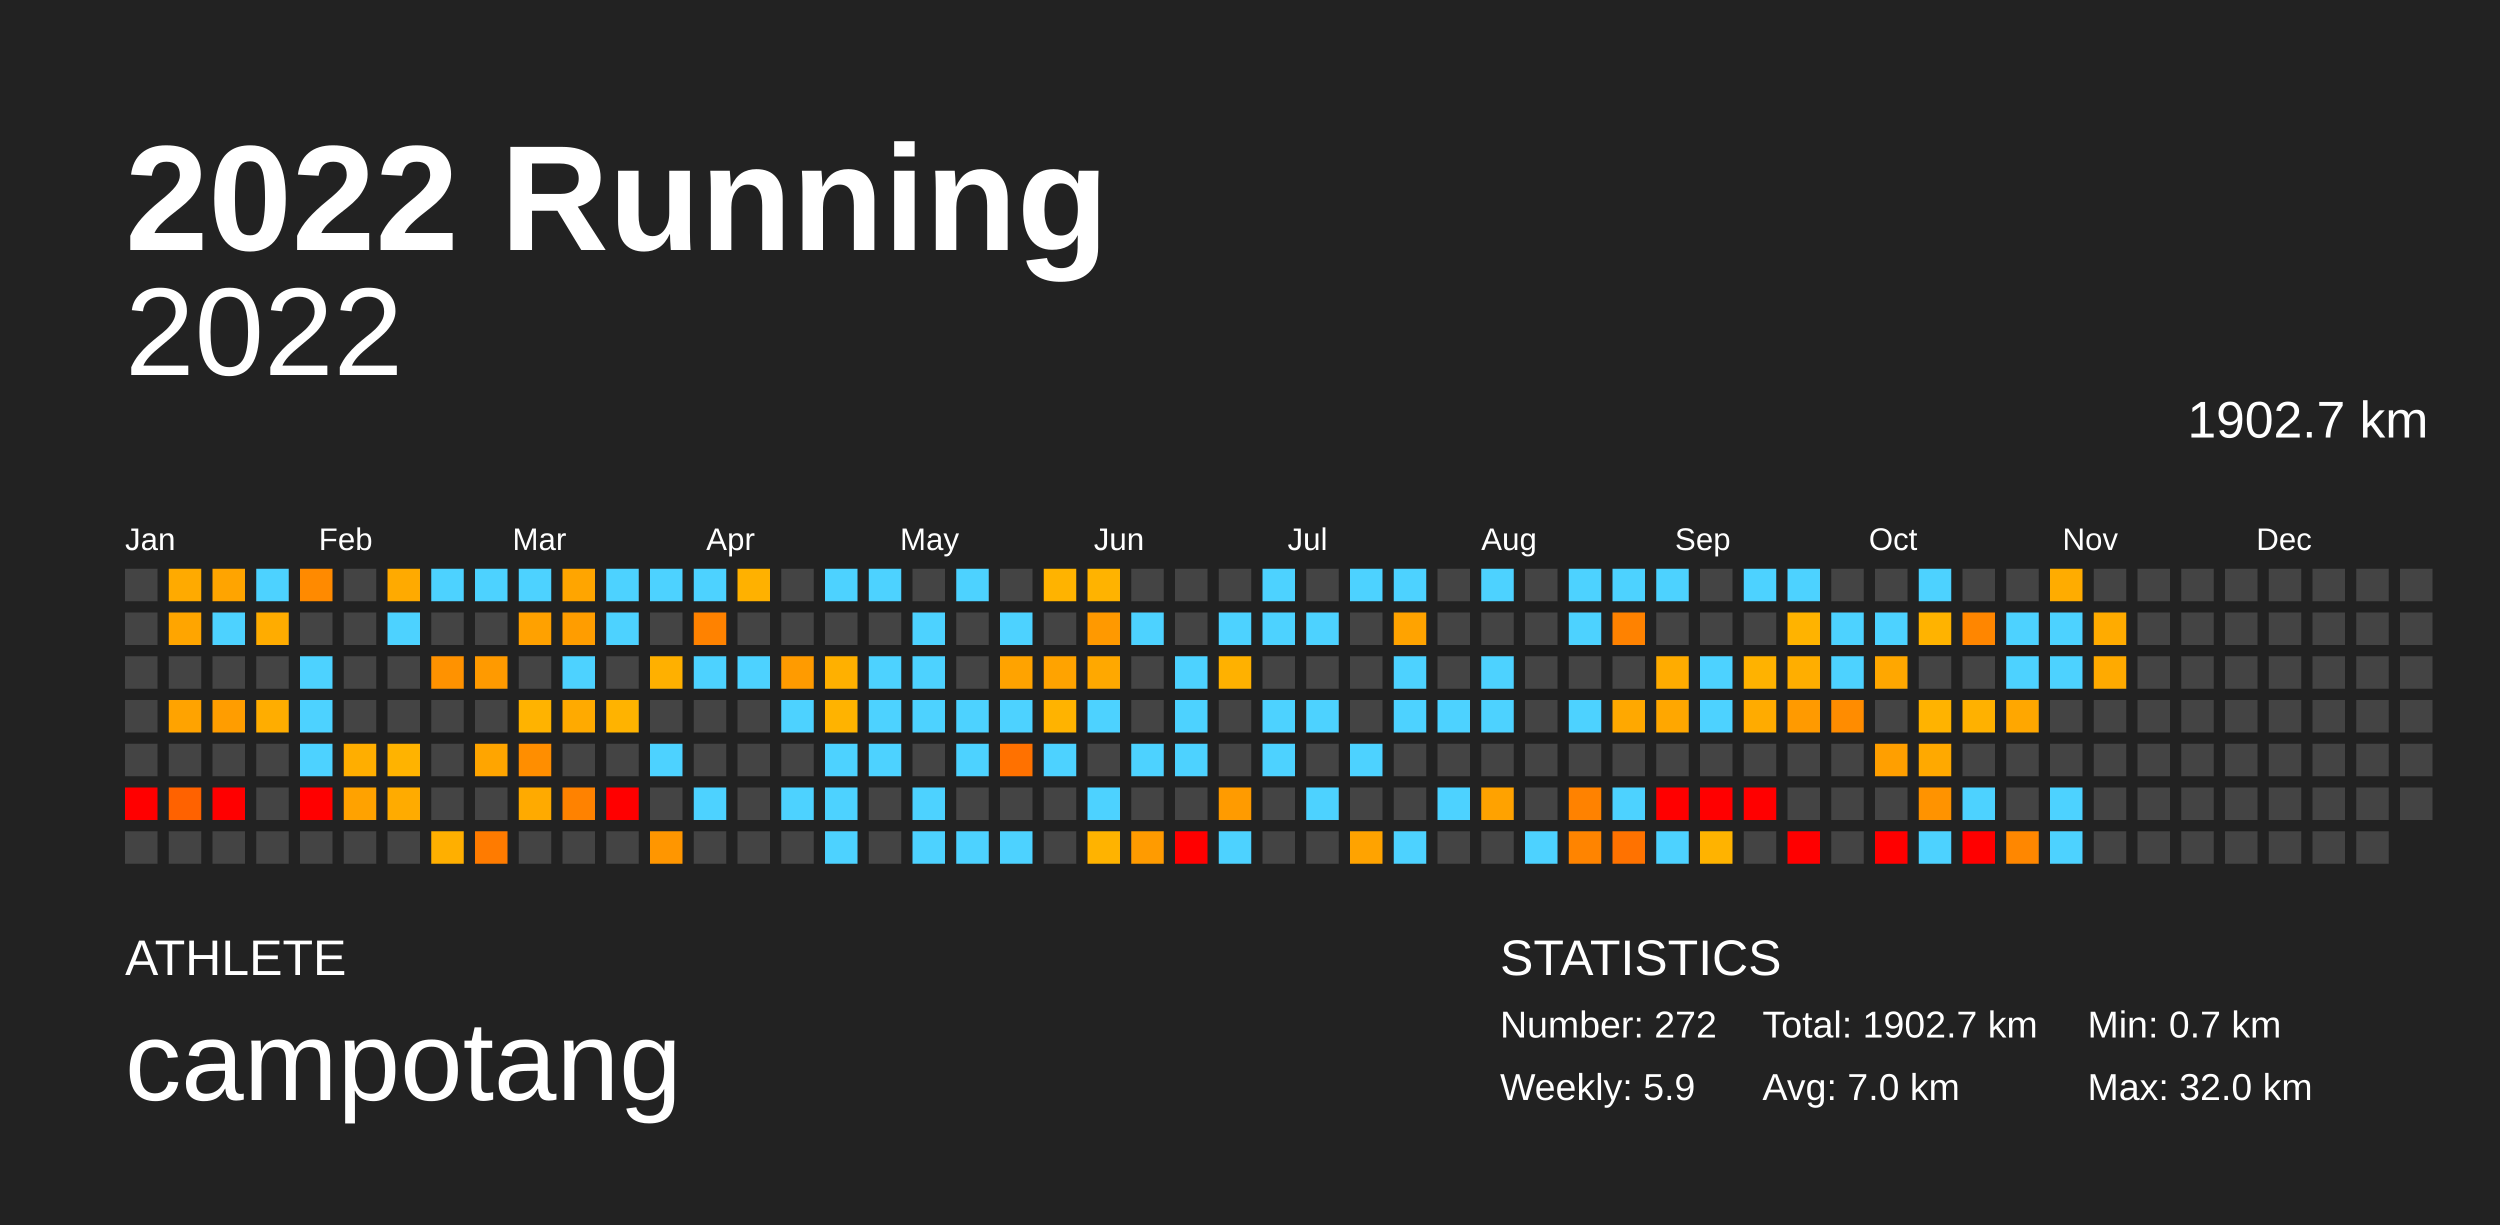
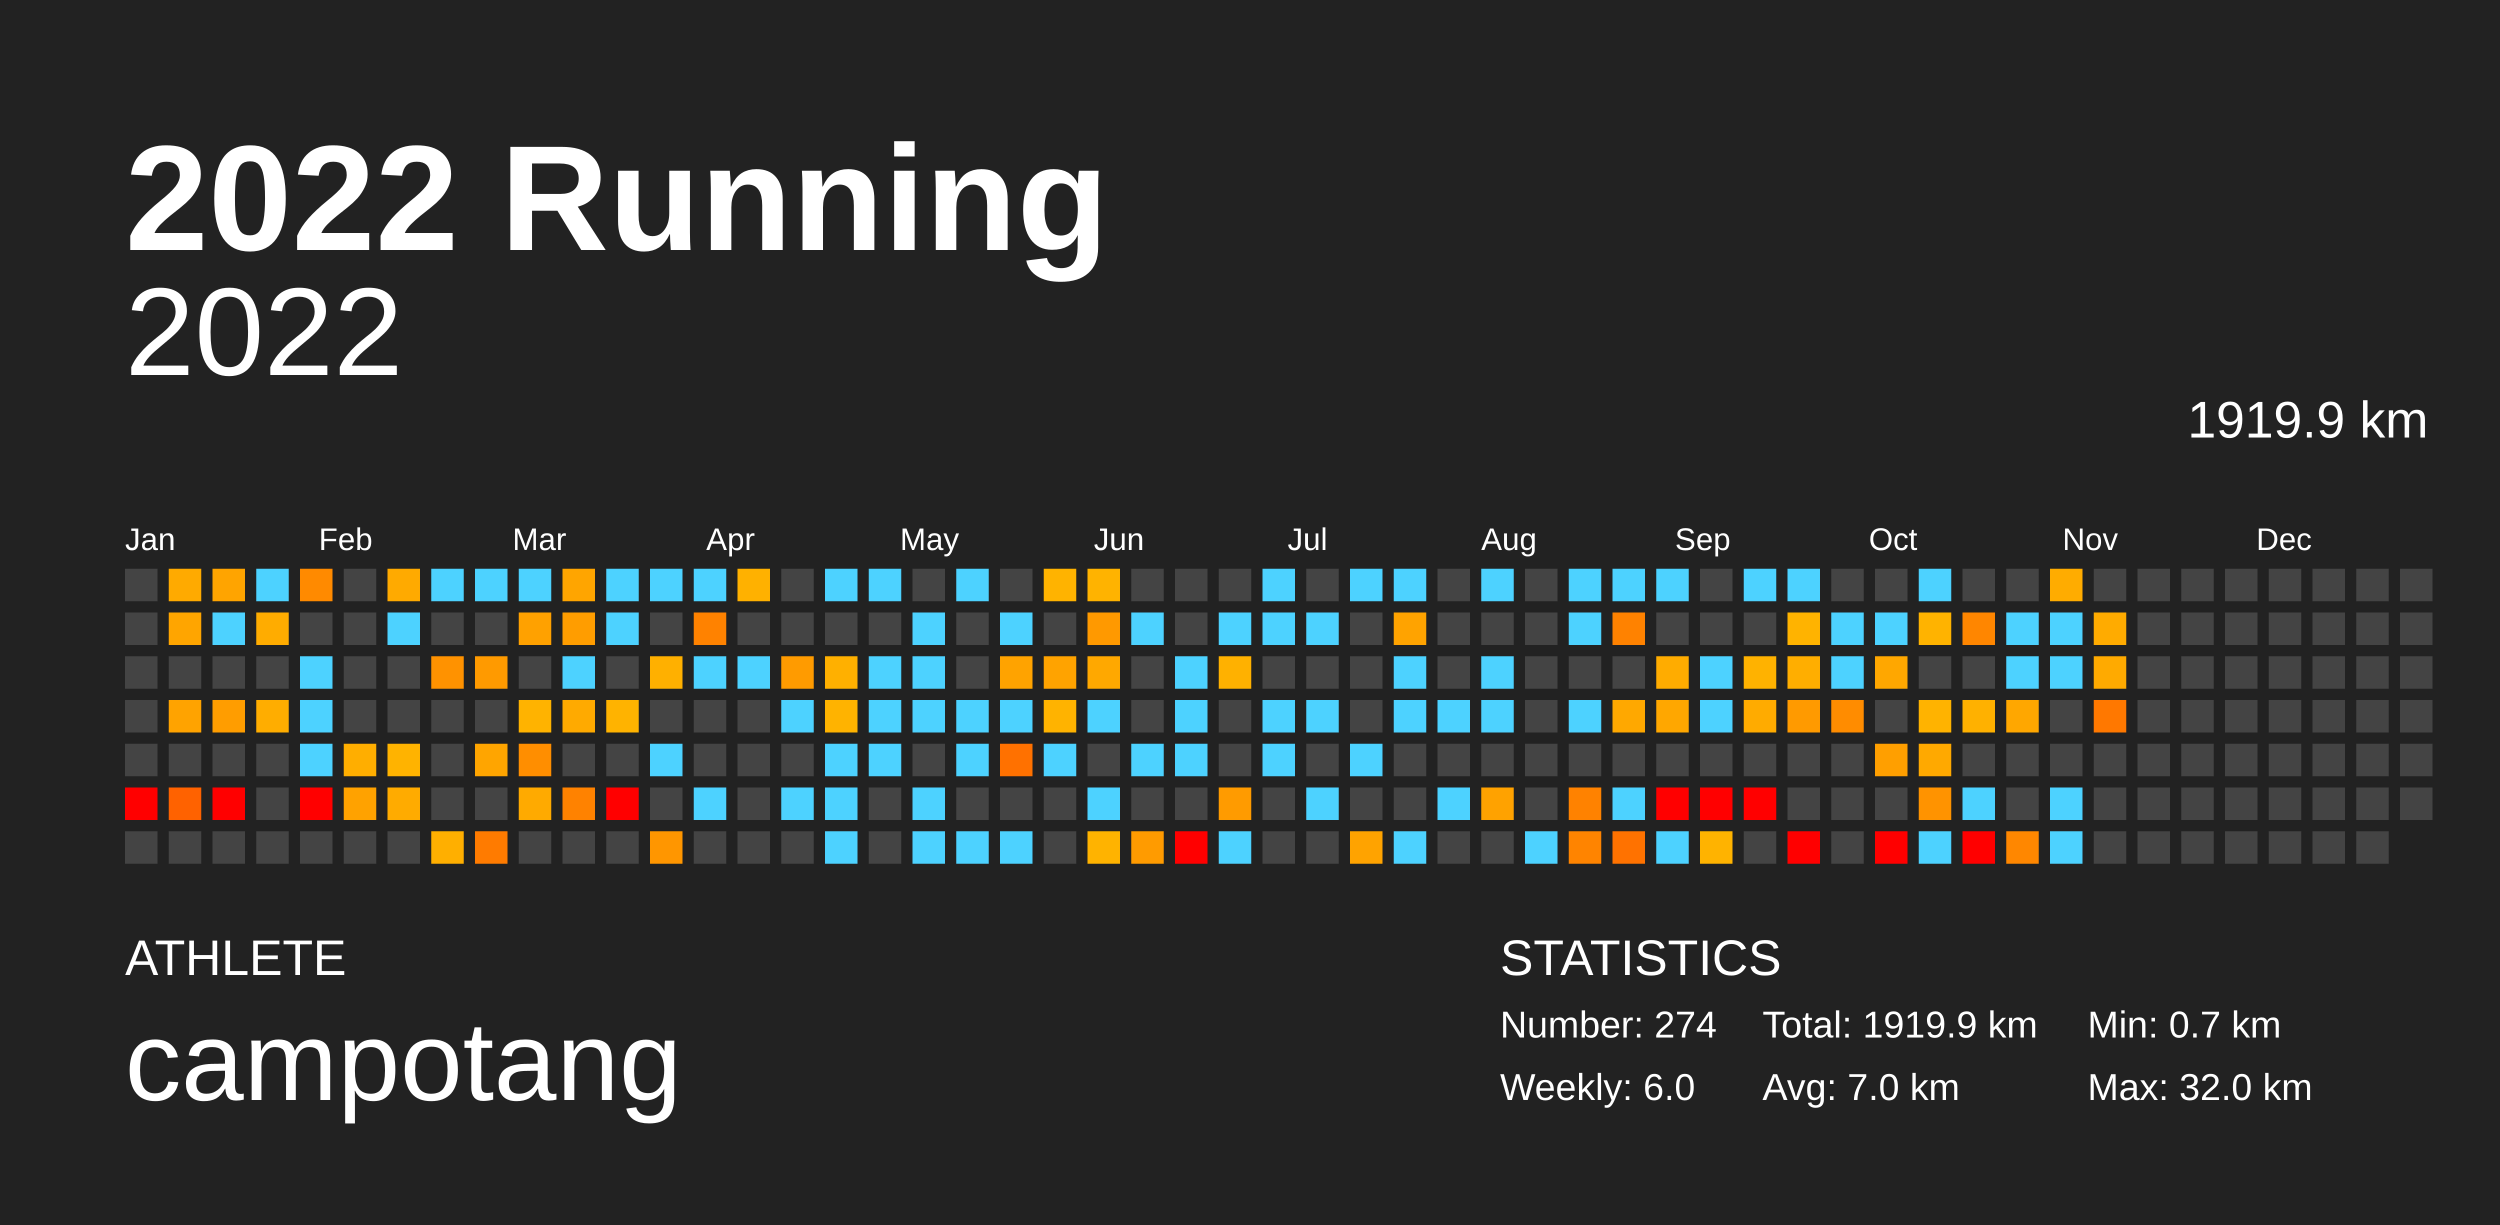
<svg xmlns="http://www.w3.org/2000/svg" baseProfile="full" height="98mm" version="1.1" viewBox="0,0,200,98" width="200mm">
  <defs />
  <rect fill="#222222" height="98" width="200" x="0" y="0" />
  <text fill="#FFFFFF" style="font-size:12px; font-family:Arial; font-weight:bold;" x="10" y="20">2022 Running</text>
  <text fill="#FFFFFF" style="font-size:4px; font-family:Arial" x="10" y="78">ATHLETE</text>
  <text fill="#FFFFFF" style="font-size:9px; font-family:Arial" x="10" y="88">campotang</text>
  <text fill="#FFFFFF" style="font-size:4px; font-family:Arial" x="120" y="78">STATISTICS</text>
-   <text fill="#FFFFFF" style="font-size:3px; font-family:Arial" x="120" y="83">Number: 272</text>
-   <text fill="#FFFFFF" style="font-size:3px; font-family:Arial" x="120" y="88">Weekly: 5.9</text>
-   <text fill="#FFFFFF" style="font-size:3px; font-family:Arial" x="141" y="83">Total: 1902.7 km</text>
+   <text fill="#FFFFFF" style="font-size:3px; font-family:Arial" x="120" y="83">Number: 274</text>
+   <text fill="#FFFFFF" style="font-size:3px; font-family:Arial" x="120" y="88">Weekly: 6.0</text>
+   <text fill="#FFFFFF" style="font-size:3px; font-family:Arial" x="141" y="83">Total: 1919.9 km</text>
  <text fill="#FFFFFF" style="font-size:3px; font-family:Arial" x="141" y="88">Avg: 7.0 km</text>
  <text fill="#FFFFFF" style="font-size:3px; font-family:Arial" x="167" y="83">Min: 0.7 km</text>
  <text fill="#FFFFFF" style="font-size:3px; font-family:Arial" x="167" y="88">Max: 32.0 km</text>
  <text alignment-baseline="hanging" fill="#FFFFFF" style="font-size:10.0px; font-family:Arial;" x="10" y="30">2022</text>
-   <text alignment-baseline="hanging" fill="#FFFFFF" style="font-size:4.125px; font-family:Arial;" x="175" y="35">1902.7 km</text>
+   <text alignment-baseline="hanging" fill="#FFFFFF" style="font-size:4.125px; font-family:Arial;" x="175" y="35">1919.9 km</text>
  <text fill="#FFFFFF" style="font-size:2.5px; font-family:Arial" x="10.0" y="44">Jan</text>
  <text fill="#FFFFFF" style="font-size:2.5px; font-family:Arial" x="25.5" y="44">Feb</text>
  <text fill="#FFFFFF" style="font-size:2.5px; font-family:Arial" x="41.0" y="44">Mar</text>
  <text fill="#FFFFFF" style="font-size:2.5px; font-family:Arial" x="56.5" y="44">Apr</text>
  <text fill="#FFFFFF" style="font-size:2.5px; font-family:Arial" x="72.0" y="44">May</text>
  <text fill="#FFFFFF" style="font-size:2.5px; font-family:Arial" x="87.5" y="44">Jun</text>
  <text fill="#FFFFFF" style="font-size:2.5px; font-family:Arial" x="103.0" y="44">Jul</text>
  <text fill="#FFFFFF" style="font-size:2.5px; font-family:Arial" x="118.5" y="44">Aug</text>
  <text fill="#FFFFFF" style="font-size:2.5px; font-family:Arial" x="134.0" y="44">Sep</text>
  <text fill="#FFFFFF" style="font-size:2.5px; font-family:Arial" x="149.5" y="44">Oct</text>
  <text fill="#FFFFFF" style="font-size:2.5px; font-family:Arial" x="165.0" y="44">Nov</text>
  <text fill="#FFFFFF" style="font-size:2.5px; font-family:Arial" x="180.5" y="44">Dec</text>
  <rect fill="#444444" height="2.6" width="2.6" x="10.0" y="45.5" />
  <rect fill="#444444" height="2.6" width="2.6" x="10.0" y="49.0" />
  <rect fill="#444444" height="2.6" width="2.6" x="10.0" y="52.5" />
  <rect fill="#444444" height="2.6" width="2.6" x="10.0" y="56.0" />
  <rect fill="#444444" height="2.6" width="2.6" x="10.0" y="59.5" />
  <rect fill="red" height="2.6" width="2.6" x="10.0" y="63.0" />
  <rect fill="#444444" height="2.6" width="2.6" x="10.0" y="66.5" />
  <rect fill="#ffaa00" height="2.6" width="2.6" x="13.5" y="45.5" />
  <rect fill="#ffa500" height="2.6" width="2.6" x="13.5" y="49.0" />
  <rect fill="#444444" height="2.6" width="2.6" x="13.5" y="52.5" />
  <rect fill="#ffa300" height="2.6" width="2.6" x="13.5" y="56.0" />
  <rect fill="#444444" height="2.6" width="2.6" x="13.5" y="59.5" />
  <rect fill="#ff6200" height="2.6" width="2.6" x="13.5" y="63.0" />
  <rect fill="#444444" height="2.6" width="2.6" x="13.5" y="66.5" />
  <rect fill="#ffa400" height="2.6" width="2.6" x="17.0" y="45.5" />
  <rect fill="#4dd2ff" height="2.6" width="2.6" x="17.0" y="49.0" />
  <rect fill="#444444" height="2.6" width="2.6" x="17.0" y="52.5" />
  <rect fill="#ff9d00" height="2.6" width="2.6" x="17.0" y="56.0" />
  <rect fill="#444444" height="2.6" width="2.6" x="17.0" y="59.5" />
  <rect fill="red" height="2.6" width="2.6" x="17.0" y="63.0" />
  <rect fill="#444444" height="2.6" width="2.6" x="17.0" y="66.5" />
  <rect fill="#4dd2ff" height="2.6" width="2.6" x="20.5" y="45.5" />
  <rect fill="#ffac00" height="2.6" width="2.6" x="20.5" y="49.0" />
  <rect fill="#444444" height="2.6" width="2.6" x="20.5" y="52.5" />
  <rect fill="#ffad00" height="2.6" width="2.6" x="20.5" y="56.0" />
  <rect fill="#444444" height="2.6" width="2.6" x="20.5" y="59.5" />
  <rect fill="#444444" height="2.6" width="2.6" x="20.5" y="63.0" />
  <rect fill="#444444" height="2.6" width="2.6" x="20.5" y="66.5" />
  <rect fill="#ff8a00" height="2.6" width="2.6" x="24.0" y="45.5" />
  <rect fill="#444444" height="2.6" width="2.6" x="24.0" y="49.0" />
  <rect fill="#4dd2ff" height="2.6" width="2.6" x="24.0" y="52.5" />
  <rect fill="#4dd2ff" height="2.6" width="2.6" x="24.0" y="56.0" />
  <rect fill="#4dd2ff" height="2.6" width="2.6" x="24.0" y="59.5" />
  <rect fill="red" height="2.6" width="2.6" x="24.0" y="63.0" />
  <rect fill="#444444" height="2.6" width="2.6" x="24.0" y="66.5" />
  <rect fill="#444444" height="2.6" width="2.6" x="27.5" y="45.5" />
  <rect fill="#444444" height="2.6" width="2.6" x="27.5" y="49.0" />
  <rect fill="#444444" height="2.6" width="2.6" x="27.5" y="52.5" />
  <rect fill="#444444" height="2.6" width="2.6" x="27.5" y="56.0" />
  <rect fill="#ffae00" height="2.6" width="2.6" x="27.5" y="59.5" />
  <rect fill="#ffa200" height="2.6" width="2.6" x="27.5" y="63.0" />
  <rect fill="#444444" height="2.6" width="2.6" x="27.5" y="66.5" />
  <rect fill="#ffaa00" height="2.6" width="2.6" x="31.0" y="45.5" />
  <rect fill="#4dd2ff" height="2.6" width="2.6" x="31.0" y="49.0" />
  <rect fill="#444444" height="2.6" width="2.6" x="31.0" y="52.5" />
  <rect fill="#444444" height="2.6" width="2.6" x="31.0" y="56.0" />
  <rect fill="#ffb300" height="2.6" width="2.6" x="31.0" y="59.5" />
  <rect fill="#ffab00" height="2.6" width="2.6" x="31.0" y="63.0" />
  <rect fill="#444444" height="2.6" width="2.6" x="31.0" y="66.5" />
  <rect fill="#4dd2ff" height="2.6" width="2.6" x="34.5" y="45.5" />
  <rect fill="#444444" height="2.6" width="2.6" x="34.5" y="49.0" />
  <rect fill="#ff9200" height="2.6" width="2.6" x="34.5" y="52.5" />
  <rect fill="#444444" height="2.6" width="2.6" x="34.5" y="56.0" />
  <rect fill="#444444" height="2.6" width="2.6" x="34.5" y="59.5" />
  <rect fill="#444444" height="2.6" width="2.6" x="34.5" y="63.0" />
  <rect fill="#ffaf00" height="2.6" width="2.6" x="34.5" y="66.5" />
  <rect fill="#4dd2ff" height="2.6" width="2.6" x="38.0" y="45.5" />
  <rect fill="#444444" height="2.6" width="2.6" x="38.0" y="49.0" />
  <rect fill="#ff9a00" height="2.6" width="2.6" x="38.0" y="52.5" />
  <rect fill="#444444" height="2.6" width="2.6" x="38.0" y="56.0" />
  <rect fill="#ffa500" height="2.6" width="2.6" x="38.0" y="59.5" />
  <rect fill="#444444" height="2.6" width="2.6" x="38.0" y="63.0" />
  <rect fill="#ff7b00" height="2.6" width="2.6" x="38.0" y="66.5" />
  <rect fill="#4dd2ff" height="2.6" width="2.6" x="41.5" y="45.5" />
  <rect fill="#ffa100" height="2.6" width="2.6" x="41.5" y="49.0" />
  <rect fill="#444444" height="2.6" width="2.6" x="41.5" y="52.5" />
  <rect fill="#ffb300" height="2.6" width="2.6" x="41.5" y="56.0" />
  <rect fill="#ff8e00" height="2.6" width="2.6" x="41.5" y="59.5" />
  <rect fill="#ffaa00" height="2.6" width="2.6" x="41.5" y="63.0" />
  <rect fill="#444444" height="2.6" width="2.6" x="41.5" y="66.5" />
  <rect fill="#ffa500" height="2.6" width="2.6" x="45.0" y="45.5" />
  <rect fill="#ff9d00" height="2.6" width="2.6" x="45.0" y="49.0" />
  <rect fill="#4dd2ff" height="2.6" width="2.6" x="45.0" y="52.5" />
  <rect fill="#ffaa00" height="2.6" width="2.6" x="45.0" y="56.0" />
  <rect fill="#444444" height="2.6" width="2.6" x="45.0" y="59.5" />
  <rect fill="#ff8200" height="2.6" width="2.6" x="45.0" y="63.0" />
  <rect fill="#444444" height="2.6" width="2.6" x="45.0" y="66.5" />
  <rect fill="#4dd2ff" height="2.6" width="2.6" x="48.5" y="45.5" />
  <rect fill="#4dd2ff" height="2.6" width="2.6" x="48.5" y="49.0" />
  <rect fill="#444444" height="2.6" width="2.6" x="48.5" y="52.5" />
  <rect fill="#ffb300" height="2.6" width="2.6" x="48.5" y="56.0" />
  <rect fill="#444444" height="2.6" width="2.6" x="48.5" y="59.5" />
  <rect fill="red" height="2.6" width="2.6" x="48.5" y="63.0" />
  <rect fill="#444444" height="2.6" width="2.6" x="48.5" y="66.5" />
  <rect fill="#4dd2ff" height="2.6" width="2.6" x="52.0" y="45.5" />
  <rect fill="#444444" height="2.6" width="2.6" x="52.0" y="49.0" />
  <rect fill="#ffb000" height="2.6" width="2.6" x="52.0" y="52.5" />
  <rect fill="#444444" height="2.6" width="2.6" x="52.0" y="56.0" />
  <rect fill="#4dd2ff" height="2.6" width="2.6" x="52.0" y="59.5" />
  <rect fill="#444444" height="2.6" width="2.6" x="52.0" y="63.0" />
  <rect fill="#ff9600" height="2.6" width="2.6" x="52.0" y="66.5" />
  <rect fill="#4dd2ff" height="2.6" width="2.6" x="55.5" y="45.5" />
  <rect fill="#ff8200" height="2.6" width="2.6" x="55.5" y="49.0" />
  <rect fill="#4dd2ff" height="2.6" width="2.6" x="55.5" y="52.5" />
  <rect fill="#444444" height="2.6" width="2.6" x="55.5" y="56.0" />
  <rect fill="#444444" height="2.6" width="2.6" x="55.5" y="59.5" />
  <rect fill="#4dd2ff" height="2.6" width="2.6" x="55.5" y="63.0" />
  <rect fill="#444444" height="2.6" width="2.6" x="55.5" y="66.5" />
  <rect fill="#ffb100" height="2.6" width="2.6" x="59.0" y="45.5" />
  <rect fill="#444444" height="2.6" width="2.6" x="59.0" y="49.0" />
  <rect fill="#4dd2ff" height="2.6" width="2.6" x="59.0" y="52.5" />
  <rect fill="#444444" height="2.6" width="2.6" x="59.0" y="56.0" />
  <rect fill="#444444" height="2.6" width="2.6" x="59.0" y="59.5" />
  <rect fill="#444444" height="2.6" width="2.6" x="59.0" y="63.0" />
  <rect fill="#444444" height="2.6" width="2.6" x="59.0" y="66.5" />
  <rect fill="#444444" height="2.6" width="2.6" x="62.5" y="45.5" />
  <rect fill="#444444" height="2.6" width="2.6" x="62.5" y="49.0" />
  <rect fill="#ff9b00" height="2.6" width="2.6" x="62.5" y="52.5" />
  <rect fill="#4dd2ff" height="2.6" width="2.6" x="62.5" y="56.0" />
  <rect fill="#444444" height="2.6" width="2.6" x="62.5" y="59.5" />
  <rect fill="#4dd2ff" height="2.6" width="2.6" x="62.5" y="63.0" />
  <rect fill="#444444" height="2.6" width="2.6" x="62.5" y="66.5" />
  <rect fill="#4dd2ff" height="2.6" width="2.6" x="66.0" y="45.5" />
  <rect fill="#444444" height="2.6" width="2.6" x="66.0" y="49.0" />
  <rect fill="#ffb000" height="2.6" width="2.6" x="66.0" y="52.5" />
  <rect fill="#ffb300" height="2.6" width="2.6" x="66.0" y="56.0" />
  <rect fill="#4dd2ff" height="2.6" width="2.6" x="66.0" y="59.5" />
  <rect fill="#4dd2ff" height="2.6" width="2.6" x="66.0" y="63.0" />
  <rect fill="#4dd2ff" height="2.6" width="2.6" x="66.0" y="66.5" />
  <rect fill="#4dd2ff" height="2.6" width="2.6" x="69.5" y="45.5" />
  <rect fill="#444444" height="2.6" width="2.6" x="69.5" y="49.0" />
  <rect fill="#4dd2ff" height="2.6" width="2.6" x="69.5" y="52.5" />
  <rect fill="#4dd2ff" height="2.6" width="2.6" x="69.5" y="56.0" />
  <rect fill="#4dd2ff" height="2.6" width="2.6" x="69.5" y="59.5" />
  <rect fill="#444444" height="2.6" width="2.6" x="69.5" y="63.0" />
  <rect fill="#444444" height="2.6" width="2.6" x="69.5" y="66.5" />
  <rect fill="#444444" height="2.6" width="2.6" x="73.0" y="45.5" />
  <rect fill="#4dd2ff" height="2.6" width="2.6" x="73.0" y="49.0" />
  <rect fill="#4dd2ff" height="2.6" width="2.6" x="73.0" y="52.5" />
  <rect fill="#4dd2ff" height="2.6" width="2.6" x="73.0" y="56.0" />
  <rect fill="#444444" height="2.6" width="2.6" x="73.0" y="59.5" />
  <rect fill="#4dd2ff" height="2.6" width="2.6" x="73.0" y="63.0" />
  <rect fill="#4dd2ff" height="2.6" width="2.6" x="73.0" y="66.5" />
  <rect fill="#4dd2ff" height="2.6" width="2.6" x="76.5" y="45.5" />
  <rect fill="#444444" height="2.6" width="2.6" x="76.5" y="49.0" />
  <rect fill="#444444" height="2.6" width="2.6" x="76.5" y="52.5" />
  <rect fill="#4dd2ff" height="2.6" width="2.6" x="76.5" y="56.0" />
  <rect fill="#4dd2ff" height="2.6" width="2.6" x="76.5" y="59.5" />
  <rect fill="#444444" height="2.6" width="2.6" x="76.5" y="63.0" />
  <rect fill="#4dd2ff" height="2.6" width="2.6" x="76.5" y="66.5" />
  <rect fill="#444444" height="2.6" width="2.6" x="80.0" y="45.5" />
  <rect fill="#4dd2ff" height="2.6" width="2.6" x="80.0" y="49.0" />
  <rect fill="#ffa300" height="2.6" width="2.6" x="80.0" y="52.5" />
  <rect fill="#4dd2ff" height="2.6" width="2.6" x="80.0" y="56.0" />
  <rect fill="#ff7100" height="2.6" width="2.6" x="80.0" y="59.5" />
  <rect fill="#444444" height="2.6" width="2.6" x="80.0" y="63.0" />
  <rect fill="#4dd2ff" height="2.6" width="2.6" x="80.0" y="66.5" />
  <rect fill="#ffb300" height="2.6" width="2.6" x="83.5" y="45.5" />
  <rect fill="#444444" height="2.6" width="2.6" x="83.5" y="49.0" />
  <rect fill="#ffa300" height="2.6" width="2.6" x="83.5" y="52.5" />
  <rect fill="#ffb300" height="2.6" width="2.6" x="83.5" y="56.0" />
  <rect fill="#4dd2ff" height="2.6" width="2.6" x="83.5" y="59.5" />
  <rect fill="#444444" height="2.6" width="2.6" x="83.5" y="63.0" />
  <rect fill="#444444" height="2.6" width="2.6" x="83.5" y="66.5" />
  <rect fill="#ffb300" height="2.6" width="2.6" x="87.0" y="45.5" />
  <rect fill="#ff9900" height="2.6" width="2.6" x="87.0" y="49.0" />
  <rect fill="#ffa800" height="2.6" width="2.6" x="87.0" y="52.5" />
  <rect fill="#4dd2ff" height="2.6" width="2.6" x="87.0" y="56.0" />
  <rect fill="#444444" height="2.6" width="2.6" x="87.0" y="59.5" />
  <rect fill="#4dd2ff" height="2.6" width="2.6" x="87.0" y="63.0" />
  <rect fill="#ffb300" height="2.6" width="2.6" x="87.0" y="66.5" />
  <rect fill="#444444" height="2.6" width="2.6" x="90.5" y="45.5" />
  <rect fill="#4dd2ff" height="2.6" width="2.6" x="90.5" y="49.0" />
  <rect fill="#444444" height="2.6" width="2.6" x="90.5" y="52.5" />
  <rect fill="#444444" height="2.6" width="2.6" x="90.5" y="56.0" />
  <rect fill="#4dd2ff" height="2.6" width="2.6" x="90.5" y="59.5" />
  <rect fill="#444444" height="2.6" width="2.6" x="90.5" y="63.0" />
  <rect fill="#ff9b00" height="2.6" width="2.6" x="90.5" y="66.5" />
  <rect fill="#444444" height="2.6" width="2.6" x="94.0" y="45.5" />
  <rect fill="#444444" height="2.6" width="2.6" x="94.0" y="49.0" />
  <rect fill="#4dd2ff" height="2.6" width="2.6" x="94.0" y="52.5" />
  <rect fill="#4dd2ff" height="2.6" width="2.6" x="94.0" y="56.0" />
  <rect fill="#4dd2ff" height="2.6" width="2.6" x="94.0" y="59.5" />
  <rect fill="#444444" height="2.6" width="2.6" x="94.0" y="63.0" />
  <rect fill="red" height="2.6" width="2.6" x="94.0" y="66.5" />
  <rect fill="#444444" height="2.6" width="2.6" x="97.5" y="45.5" />
  <rect fill="#4dd2ff" height="2.6" width="2.6" x="97.5" y="49.0" />
  <rect fill="#ffb100" height="2.6" width="2.6" x="97.5" y="52.5" />
  <rect fill="#444444" height="2.6" width="2.6" x="97.5" y="56.0" />
  <rect fill="#444444" height="2.6" width="2.6" x="97.5" y="59.5" />
  <rect fill="#ff9b00" height="2.6" width="2.6" x="97.5" y="63.0" />
  <rect fill="#4dd2ff" height="2.6" width="2.6" x="97.5" y="66.5" />
  <rect fill="#4dd2ff" height="2.6" width="2.6" x="101.0" y="45.5" />
  <rect fill="#4dd2ff" height="2.6" width="2.6" x="101.0" y="49.0" />
  <rect fill="#444444" height="2.6" width="2.6" x="101.0" y="52.5" />
  <rect fill="#4dd2ff" height="2.6" width="2.6" x="101.0" y="56.0" />
  <rect fill="#4dd2ff" height="2.6" width="2.6" x="101.0" y="59.5" />
  <rect fill="#444444" height="2.6" width="2.6" x="101.0" y="63.0" />
  <rect fill="#444444" height="2.6" width="2.6" x="101.0" y="66.5" />
  <rect fill="#444444" height="2.6" width="2.6" x="104.5" y="45.5" />
  <rect fill="#4dd2ff" height="2.6" width="2.6" x="104.5" y="49.0" />
  <rect fill="#444444" height="2.6" width="2.6" x="104.5" y="52.5" />
  <rect fill="#4dd2ff" height="2.6" width="2.6" x="104.5" y="56.0" />
  <rect fill="#444444" height="2.6" width="2.6" x="104.5" y="59.5" />
  <rect fill="#4dd2ff" height="2.6" width="2.6" x="104.5" y="63.0" />
  <rect fill="#444444" height="2.6" width="2.6" x="104.5" y="66.5" />
  <rect fill="#4dd2ff" height="2.6" width="2.6" x="108.0" y="45.5" />
  <rect fill="#444444" height="2.6" width="2.6" x="108.0" y="49.0" />
  <rect fill="#444444" height="2.6" width="2.6" x="108.0" y="52.5" />
  <rect fill="#444444" height="2.6" width="2.6" x="108.0" y="56.0" />
  <rect fill="#4dd2ff" height="2.6" width="2.6" x="108.0" y="59.5" />
  <rect fill="#444444" height="2.6" width="2.6" x="108.0" y="63.0" />
  <rect fill="#ffa300" height="2.6" width="2.6" x="108.0" y="66.5" />
  <rect fill="#4dd2ff" height="2.6" width="2.6" x="111.5" y="45.5" />
  <rect fill="#ffa300" height="2.6" width="2.6" x="111.5" y="49.0" />
  <rect fill="#4dd2ff" height="2.6" width="2.6" x="111.5" y="52.5" />
  <rect fill="#4dd2ff" height="2.6" width="2.6" x="111.5" y="56.0" />
  <rect fill="#444444" height="2.6" width="2.6" x="111.5" y="59.5" />
  <rect fill="#444444" height="2.6" width="2.6" x="111.5" y="63.0" />
  <rect fill="#4dd2ff" height="2.6" width="2.6" x="111.5" y="66.5" />
  <rect fill="#444444" height="2.6" width="2.6" x="115.0" y="45.5" />
  <rect fill="#444444" height="2.6" width="2.6" x="115.0" y="49.0" />
  <rect fill="#444444" height="2.6" width="2.6" x="115.0" y="52.5" />
  <rect fill="#4dd2ff" height="2.6" width="2.6" x="115.0" y="56.0" />
  <rect fill="#444444" height="2.6" width="2.6" x="115.0" y="59.5" />
  <rect fill="#4dd2ff" height="2.6" width="2.6" x="115.0" y="63.0" />
  <rect fill="#444444" height="2.6" width="2.6" x="115.0" y="66.5" />
  <rect fill="#4dd2ff" height="2.6" width="2.6" x="118.5" y="45.5" />
  <rect fill="#444444" height="2.6" width="2.6" x="118.5" y="49.0" />
  <rect fill="#4dd2ff" height="2.6" width="2.6" x="118.5" y="52.5" />
  <rect fill="#4dd2ff" height="2.6" width="2.6" x="118.5" y="56.0" />
  <rect fill="#444444" height="2.6" width="2.6" x="118.5" y="59.5" />
  <rect fill="#ffa200" height="2.6" width="2.6" x="118.5" y="63.0" />
  <rect fill="#444444" height="2.6" width="2.6" x="118.5" y="66.5" />
  <rect fill="#444444" height="2.6" width="2.6" x="122.0" y="45.5" />
  <rect fill="#444444" height="2.6" width="2.6" x="122.0" y="49.0" />
  <rect fill="#444444" height="2.6" width="2.6" x="122.0" y="52.5" />
  <rect fill="#444444" height="2.6" width="2.6" x="122.0" y="56.0" />
  <rect fill="#444444" height="2.6" width="2.6" x="122.0" y="59.5" />
  <rect fill="#444444" height="2.6" width="2.6" x="122.0" y="63.0" />
  <rect fill="#4dd2ff" height="2.6" width="2.6" x="122.0" y="66.5" />
  <rect fill="#4dd2ff" height="2.6" width="2.6" x="125.5" y="45.5" />
  <rect fill="#4dd2ff" height="2.6" width="2.6" x="125.5" y="49.0" />
  <rect fill="#444444" height="2.6" width="2.6" x="125.5" y="52.5" />
  <rect fill="#4dd2ff" height="2.6" width="2.6" x="125.5" y="56.0" />
  <rect fill="#444444" height="2.6" width="2.6" x="125.5" y="59.5" />
  <rect fill="#ff8200" height="2.6" width="2.6" x="125.5" y="63.0" />
  <rect fill="#ff8400" height="2.6" width="2.6" x="125.5" y="66.5" />
  <rect fill="#4dd2ff" height="2.6" width="2.6" x="129.0" y="45.5" />
  <rect fill="#ff8200" height="2.6" width="2.6" x="129.0" y="49.0" />
  <rect fill="#444444" height="2.6" width="2.6" x="129.0" y="52.5" />
  <rect fill="#ffa800" height="2.6" width="2.6" x="129.0" y="56.0" />
  <rect fill="#444444" height="2.6" width="2.6" x="129.0" y="59.5" />
  <rect fill="#4dd2ff" height="2.6" width="2.6" x="129.0" y="63.0" />
  <rect fill="#ff7200" height="2.6" width="2.6" x="129.0" y="66.5" />
  <rect fill="#4dd2ff" height="2.6" width="2.6" x="132.5" y="45.5" />
  <rect fill="#444444" height="2.6" width="2.6" x="132.5" y="49.0" />
  <rect fill="#ffac00" height="2.6" width="2.6" x="132.5" y="52.5" />
  <rect fill="#ffa700" height="2.6" width="2.6" x="132.5" y="56.0" />
  <rect fill="#444444" height="2.6" width="2.6" x="132.5" y="59.5" />
  <rect fill="red" height="2.6" width="2.6" x="132.5" y="63.0" />
  <rect fill="#4dd2ff" height="2.6" width="2.6" x="132.5" y="66.5" />
  <rect fill="#444444" height="2.6" width="2.6" x="136.0" y="45.5" />
  <rect fill="#444444" height="2.6" width="2.6" x="136.0" y="49.0" />
  <rect fill="#4dd2ff" height="2.6" width="2.6" x="136.0" y="52.5" />
  <rect fill="#4dd2ff" height="2.6" width="2.6" x="136.0" y="56.0" />
  <rect fill="#444444" height="2.6" width="2.6" x="136.0" y="59.5" />
  <rect fill="red" height="2.6" width="2.6" x="136.0" y="63.0" />
  <rect fill="#ffb300" height="2.6" width="2.6" x="136.0" y="66.5" />
  <rect fill="#4dd2ff" height="2.6" width="2.6" x="139.5" y="45.5" />
  <rect fill="#444444" height="2.6" width="2.6" x="139.5" y="49.0" />
  <rect fill="#ffb200" height="2.6" width="2.6" x="139.5" y="52.5" />
  <rect fill="#ffab00" height="2.6" width="2.6" x="139.5" y="56.0" />
  <rect fill="#444444" height="2.6" width="2.6" x="139.5" y="59.5" />
  <rect fill="red" height="2.6" width="2.6" x="139.5" y="63.0" />
  <rect fill="#444444" height="2.6" width="2.6" x="139.5" y="66.5" />
  <rect fill="#4dd2ff" height="2.6" width="2.6" x="143.0" y="45.5" />
  <rect fill="#ffb300" height="2.6" width="2.6" x="143.0" y="49.0" />
  <rect fill="#ffae00" height="2.6" width="2.6" x="143.0" y="52.5" />
  <rect fill="#ff9a00" height="2.6" width="2.6" x="143.0" y="56.0" />
  <rect fill="#444444" height="2.6" width="2.6" x="143.0" y="59.5" />
  <rect fill="#444444" height="2.6" width="2.6" x="143.0" y="63.0" />
  <rect fill="red" height="2.6" width="2.6" x="143.0" y="66.5" />
  <rect fill="#444444" height="2.6" width="2.6" x="146.5" y="45.5" />
  <rect fill="#4dd2ff" height="2.6" width="2.6" x="146.5" y="49.0" />
  <rect fill="#4dd2ff" height="2.6" width="2.6" x="146.5" y="52.5" />
  <rect fill="#ff8c00" height="2.6" width="2.6" x="146.5" y="56.0" />
  <rect fill="#444444" height="2.6" width="2.6" x="146.5" y="59.5" />
  <rect fill="#444444" height="2.6" width="2.6" x="146.5" y="63.0" />
  <rect fill="#444444" height="2.6" width="2.6" x="146.5" y="66.5" />
  <rect fill="#444444" height="2.6" width="2.6" x="150.0" y="45.5" />
  <rect fill="#4dd2ff" height="2.6" width="2.6" x="150.0" y="49.0" />
  <rect fill="#ffa700" height="2.6" width="2.6" x="150.0" y="52.5" />
  <rect fill="#444444" height="2.6" width="2.6" x="150.0" y="56.0" />
  <rect fill="#ff9f00" height="2.6" width="2.6" x="150.0" y="59.5" />
  <rect fill="#444444" height="2.6" width="2.6" x="150.0" y="63.0" />
  <rect fill="red" height="2.6" width="2.6" x="150.0" y="66.5" />
  <rect fill="#4dd2ff" height="2.6" width="2.6" x="153.5" y="45.5" />
  <rect fill="#ffb300" height="2.6" width="2.6" x="153.5" y="49.0" />
  <rect fill="#444444" height="2.6" width="2.6" x="153.5" y="52.5" />
  <rect fill="#ffb300" height="2.6" width="2.6" x="153.5" y="56.0" />
  <rect fill="#ffa900" height="2.6" width="2.6" x="153.5" y="59.5" />
  <rect fill="#ff9300" height="2.6" width="2.6" x="153.5" y="63.0" />
  <rect fill="#4dd2ff" height="2.6" width="2.6" x="153.5" y="66.5" />
  <rect fill="#444444" height="2.6" width="2.6" x="157.0" y="45.5" />
  <rect fill="#ff8600" height="2.6" width="2.6" x="157.0" y="49.0" />
  <rect fill="#444444" height="2.6" width="2.6" x="157.0" y="52.5" />
  <rect fill="#ffb100" height="2.6" width="2.6" x="157.0" y="56.0" />
  <rect fill="#444444" height="2.6" width="2.6" x="157.0" y="59.5" />
  <rect fill="#4dd2ff" height="2.6" width="2.6" x="157.0" y="63.0" />
  <rect fill="red" height="2.6" width="2.6" x="157.0" y="66.5" />
  <rect fill="#444444" height="2.6" width="2.6" x="160.5" y="45.5" />
  <rect fill="#4dd2ff" height="2.6" width="2.6" x="160.5" y="49.0" />
  <rect fill="#4dd2ff" height="2.6" width="2.6" x="160.5" y="52.5" />
  <rect fill="#ffa700" height="2.6" width="2.6" x="160.5" y="56.0" />
  <rect fill="#444444" height="2.6" width="2.6" x="160.5" y="59.5" />
  <rect fill="#444444" height="2.6" width="2.6" x="160.5" y="63.0" />
  <rect fill="#ff8700" height="2.6" width="2.6" x="160.5" y="66.5" />
  <rect fill="#ffac00" height="2.6" width="2.6" x="164.0" y="45.5" />
  <rect fill="#4dd2ff" height="2.6" width="2.6" x="164.0" y="49.0" />
  <rect fill="#4dd2ff" height="2.6" width="2.6" x="164.0" y="52.5" />
  <rect fill="#444444" height="2.6" width="2.6" x="164.0" y="56.0" />
  <rect fill="#444444" height="2.6" width="2.6" x="164.0" y="59.5" />
  <rect fill="#4dd2ff" height="2.6" width="2.6" x="164.0" y="63.0" />
  <rect fill="#4dd2ff" height="2.6" width="2.6" x="164.0" y="66.5" />
  <rect fill="#444444" height="2.6" width="2.6" x="167.5" y="45.5" />
  <rect fill="#ffab00" height="2.6" width="2.6" x="167.5" y="49.0" />
  <rect fill="#ffaa00" height="2.6" width="2.6" x="167.5" y="52.5" />
-   <rect fill="#444444" height="2.6" width="2.6" x="167.5" y="56.0" />
+   <rect fill="#ff7800" height="2.6" width="2.6" x="167.5" y="56.0" />
  <rect fill="#444444" height="2.6" width="2.6" x="167.5" y="59.5" />
  <rect fill="#444444" height="2.6" width="2.6" x="167.5" y="63.0" />
  <rect fill="#444444" height="2.6" width="2.6" x="167.5" y="66.5" />
  <rect fill="#444444" height="2.6" width="2.6" x="171.0" y="45.5" />
  <rect fill="#444444" height="2.6" width="2.6" x="171.0" y="49.0" />
  <rect fill="#444444" height="2.6" width="2.6" x="171.0" y="52.5" />
  <rect fill="#444444" height="2.6" width="2.6" x="171.0" y="56.0" />
  <rect fill="#444444" height="2.6" width="2.6" x="171.0" y="59.5" />
  <rect fill="#444444" height="2.6" width="2.6" x="171.0" y="63.0" />
  <rect fill="#444444" height="2.6" width="2.6" x="171.0" y="66.5" />
  <rect fill="#444444" height="2.6" width="2.6" x="174.5" y="45.5" />
  <rect fill="#444444" height="2.6" width="2.6" x="174.5" y="49.0" />
  <rect fill="#444444" height="2.6" width="2.6" x="174.5" y="52.5" />
  <rect fill="#444444" height="2.6" width="2.6" x="174.5" y="56.0" />
  <rect fill="#444444" height="2.6" width="2.6" x="174.5" y="59.5" />
  <rect fill="#444444" height="2.6" width="2.6" x="174.5" y="63.0" />
  <rect fill="#444444" height="2.6" width="2.6" x="174.5" y="66.5" />
  <rect fill="#444444" height="2.6" width="2.6" x="178.0" y="45.5" />
  <rect fill="#444444" height="2.6" width="2.6" x="178.0" y="49.0" />
  <rect fill="#444444" height="2.6" width="2.6" x="178.0" y="52.5" />
  <rect fill="#444444" height="2.6" width="2.6" x="178.0" y="56.0" />
  <rect fill="#444444" height="2.6" width="2.6" x="178.0" y="59.5" />
  <rect fill="#444444" height="2.6" width="2.6" x="178.0" y="63.0" />
  <rect fill="#444444" height="2.6" width="2.6" x="178.0" y="66.5" />
  <rect fill="#444444" height="2.6" width="2.6" x="181.5" y="45.5" />
  <rect fill="#444444" height="2.6" width="2.6" x="181.5" y="49.0" />
  <rect fill="#444444" height="2.6" width="2.6" x="181.5" y="52.5" />
  <rect fill="#444444" height="2.6" width="2.6" x="181.5" y="56.0" />
  <rect fill="#444444" height="2.6" width="2.6" x="181.5" y="59.5" />
  <rect fill="#444444" height="2.6" width="2.6" x="181.5" y="63.0" />
  <rect fill="#444444" height="2.6" width="2.6" x="181.5" y="66.5" />
  <rect fill="#444444" height="2.6" width="2.6" x="185.0" y="45.5" />
  <rect fill="#444444" height="2.6" width="2.6" x="185.0" y="49.0" />
  <rect fill="#444444" height="2.6" width="2.6" x="185.0" y="52.5" />
  <rect fill="#444444" height="2.6" width="2.6" x="185.0" y="56.0" />
  <rect fill="#444444" height="2.6" width="2.6" x="185.0" y="59.5" />
  <rect fill="#444444" height="2.6" width="2.6" x="185.0" y="63.0" />
  <rect fill="#444444" height="2.6" width="2.6" x="185.0" y="66.5" />
  <rect fill="#444444" height="2.6" width="2.6" x="188.5" y="45.5" />
  <rect fill="#444444" height="2.6" width="2.6" x="188.5" y="49.0" />
  <rect fill="#444444" height="2.6" width="2.6" x="188.5" y="52.5" />
  <rect fill="#444444" height="2.6" width="2.6" x="188.5" y="56.0" />
  <rect fill="#444444" height="2.6" width="2.6" x="188.5" y="59.5" />
  <rect fill="#444444" height="2.6" width="2.6" x="188.5" y="63.0" />
  <rect fill="#444444" height="2.6" width="2.6" x="188.5" y="66.5" />
  <rect fill="#444444" height="2.6" width="2.6" x="192.0" y="45.5" />
  <rect fill="#444444" height="2.6" width="2.6" x="192.0" y="49.0" />
  <rect fill="#444444" height="2.6" width="2.6" x="192.0" y="52.5" />
  <rect fill="#444444" height="2.6" width="2.6" x="192.0" y="56.0" />
  <rect fill="#444444" height="2.6" width="2.6" x="192.0" y="59.5" />
  <rect fill="#444444" height="2.6" width="2.6" x="192.0" y="63.0" />
</svg>
